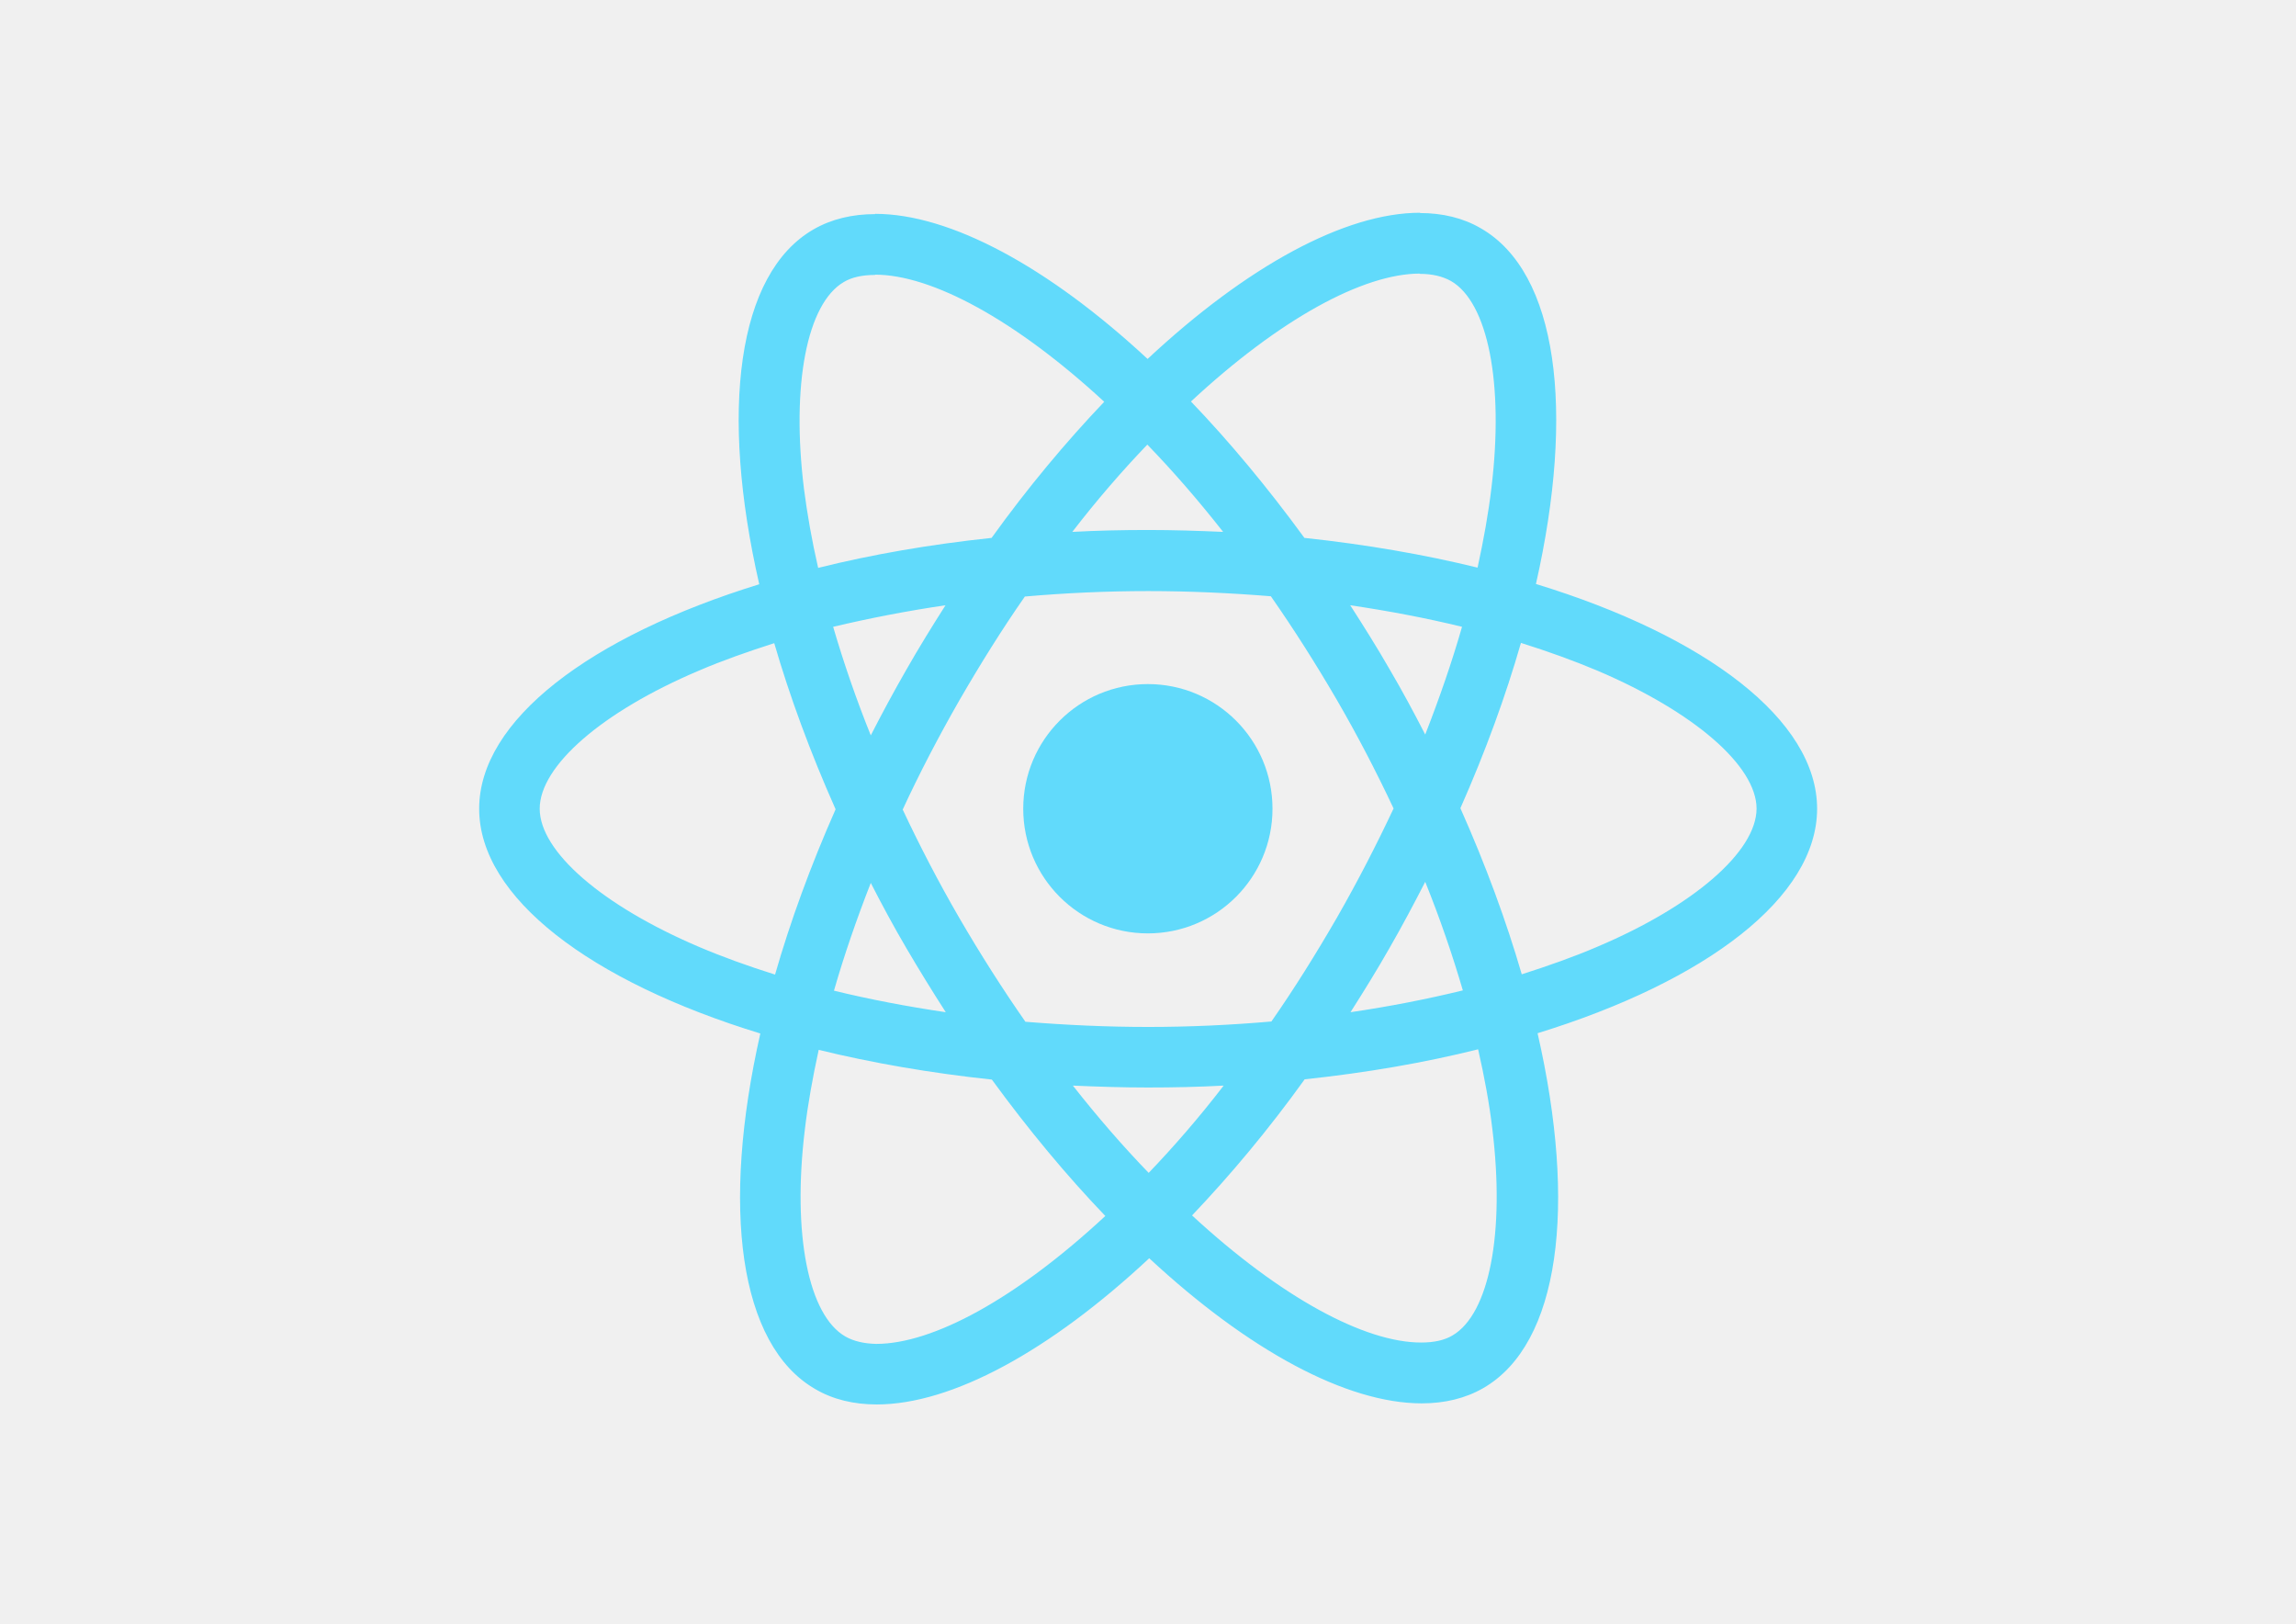
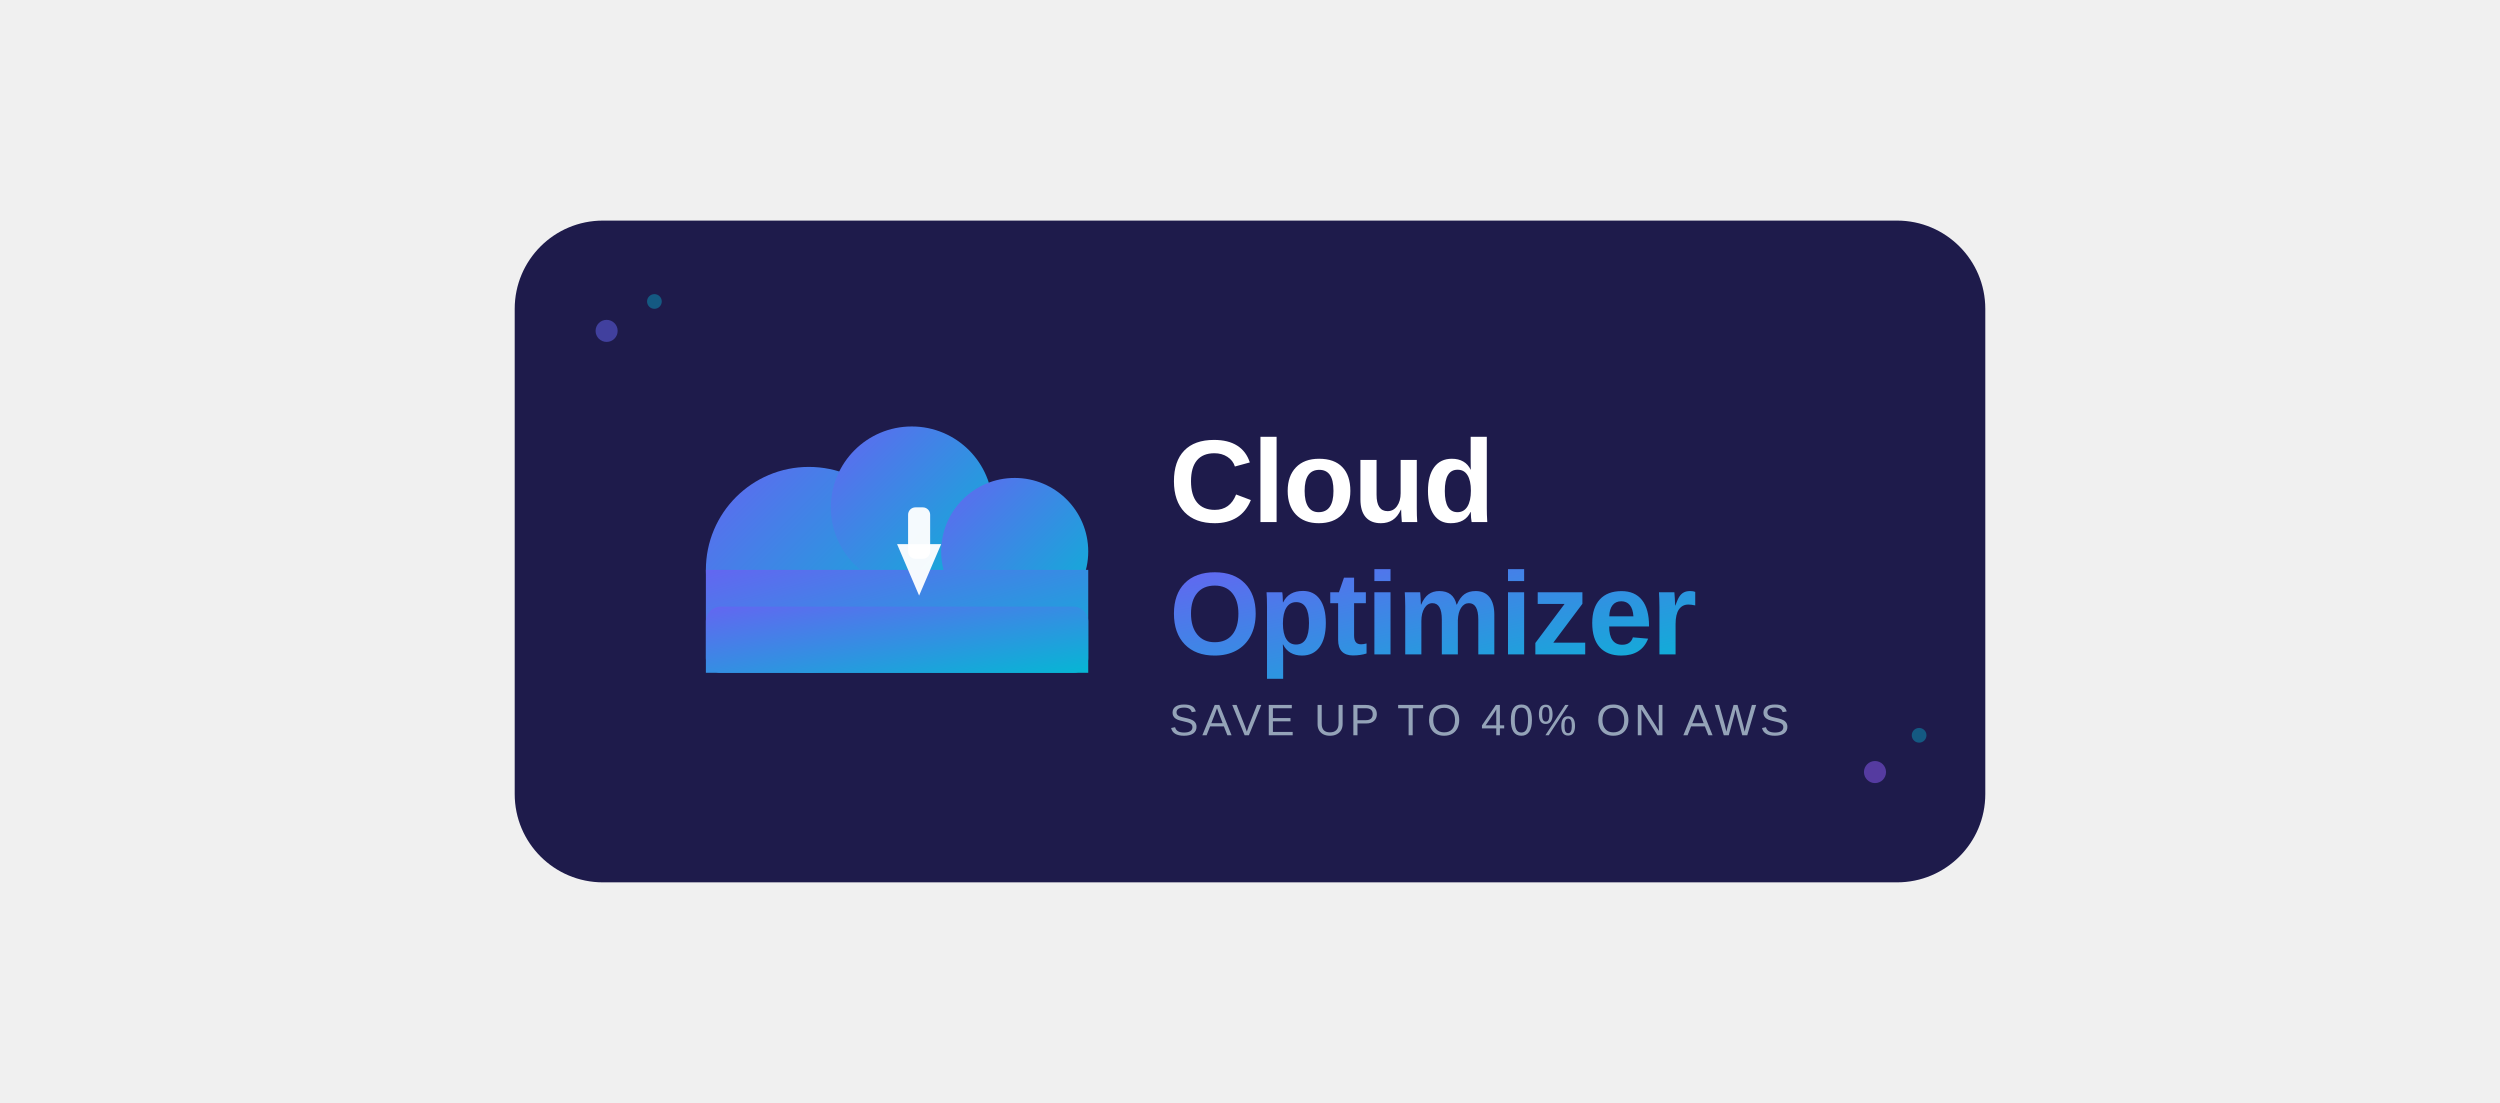
- <svg xmlns="http://www.w3.org/2000/svg" viewBox="0 0 841.9 595.3">
-   <g fill="#61DAFB">
-     <path d="M666.3 296.5c0-32.5-40.7-63.3-103.1-82.4 14.4-63.6 8-114.2-20.2-130.4-6.5-3.8-14.1-5.6-22.4-5.6v22.3c4.6 0 8.3.9 11.4 2.6 13.6 7.8 19.5 37.5 14.9 75.7-1.1 9.4-2.9 19.3-5.1 29.4-19.6-4.8-41-8.5-63.5-10.9-13.5-18.5-27.5-35.3-41.6-50 32.6-30.3 63.2-46.9 84-46.9V78c-27.5 0-63.5 19.6-99.9 53.6-36.4-33.8-72.4-53.2-99.9-53.2v22.3c20.7 0 51.4 16.5 84 46.6-14 14.7-28 31.4-41.3 49.9-22.6 2.4-44 6.1-63.6 11-2.3-10-4-19.7-5.2-29-4.7-38.2 1.1-67.9 14.6-75.8 3-1.8 6.9-2.6 11.5-2.6V78.5c-8.4 0-16 1.8-22.6 5.6-28.1 16.2-34.4 66.7-19.9 130.1-62.2 19.2-102.7 49.9-102.7 82.3 0 32.5 40.7 63.3 103.1 82.4-14.4 63.6-8 114.2 20.2 130.4 6.5 3.8 14.1 5.6 22.5 5.6 27.5 0 63.5-19.6 99.9-53.6 36.4 33.8 72.4 53.2 99.9 53.2 8.4 0 16-1.8 22.6-5.6 28.1-16.2 34.4-66.7 19.9-130.1 62-19.1 102.5-49.9 102.5-82.3zm-130.2-66.7c-3.7 12.9-8.3 26.2-13.5 39.5-4.1-8-8.4-16-13.1-24-4.6-8-9.5-15.8-14.4-23.4 14.2 2.1 27.9 4.7 41 7.9zm-45.8 106.5c-7.8 13.5-15.8 26.3-24.1 38.2-14.9 1.3-30 2-45.2 2-15.1 0-30.2-.7-45-1.9-8.3-11.9-16.4-24.6-24.2-38-7.6-13.1-14.5-26.4-20.8-39.8 6.2-13.4 13.2-26.8 20.7-39.9 7.8-13.5 15.8-26.3 24.1-38.2 14.9-1.3 30-2 45.2-2 15.1 0 30.2.7 45 1.9 8.3 11.9 16.4 24.6 24.2 38 7.6 13.1 14.5 26.4 20.8 39.8-6.3 13.4-13.2 26.8-20.7 39.9zm32.3-13c5.4 13.4 10 26.8 13.8 39.8-13.1 3.2-26.9 5.9-41.2 8 4.9-7.7 9.8-15.6 14.4-23.7 4.6-8 8.9-16.1 13-24.1zM421.2 430c-9.3-9.6-18.6-20.3-27.8-32 9 .4 18.2.7 27.5.7 9.4 0 18.7-.2 27.8-.7-9 11.7-18.3 22.4-27.5 32zm-74.4-58.9c-14.2-2.1-27.9-4.7-41-7.9 3.7-12.9 8.3-26.2 13.5-39.5 4.1 8 8.4 16 13.1 24 4.7 8 9.5 15.8 14.4 23.4zM420.7 163c9.3 9.6 18.6 20.3 27.8 32-9-.4-18.2-.7-27.5-.7-9.4 0-18.7.2-27.8.7 9-11.7 18.3-22.4 27.5-32zm-74 58.9c-4.9 7.7-9.8 15.6-14.4 23.7-4.6 8-8.9 16-13 24-5.4-13.4-10-26.8-13.8-39.8 13.1-3.1 26.9-5.8 41.2-7.9zm-90.5 125.2c-35.4-15.1-58.3-34.9-58.3-50.6 0-15.7 22.9-35.6 58.3-50.6 8.6-3.7 18-7 27.7-10.1 5.7 19.6 13.2 40 22.5 60.9-9.2 20.8-16.6 41.1-22.2 60.6-9.9-3.1-19.3-6.5-28-10.2zM310 490c-13.6-7.8-19.5-37.5-14.9-75.7 1.1-9.4 2.9-19.3 5.1-29.4 19.6 4.8 41 8.5 63.5 10.9 13.5 18.5 27.5 35.3 41.6 50-32.6 30.3-63.2 46.9-84 46.9-4.5-.1-8.3-1-11.3-2.7zm237.2-76.2c4.7 38.2-1.1 67.9-14.6 75.8-3 1.8-6.9 2.6-11.5 2.6-20.7 0-51.4-16.5-84-46.6 14-14.7 28-31.4 41.3-49.9 22.6-2.4 44-6.1 63.6-11 2.3 10.1 4.1 19.8 5.2 29.1zm38.5-66.7c-8.6 3.7-18 7-27.7 10.1-5.7-19.6-13.2-40-22.5-60.9 9.2-20.8 16.6-41.1 22.2-60.6 9.9 3.1 19.3 6.5 28.1 10.2 35.4 15.1 58.3 34.9 58.3 50.6-.1 15.7-23 35.6-58.4 50.6zM320.8 78.4z" />
-     <circle cx="420.9" cy="296.5" r="45.7" />
-     <path d="M520.5 78.1z" />
-   </g>
+ <svg xmlns="http://www.w3.org/2000/svg" width="100%" viewBox="0 0 680 300" role="img">
+   <defs>
+     <linearGradient id="grad1" x1="0" y1="0" x2="1" y2="1">
+       <stop offset="0%" stop-color="#6366f1" />
+       <stop offset="100%" stop-color="#06b6d4" />
+     </linearGradient>
+     <linearGradient id="grad2" x1="0" y1="0" x2="1" y2="1">
+       <stop offset="0%" stop-color="#8b5cf6" />
+       <stop offset="100%" stop-color="#6366f1" />
+     </linearGradient>
+   </defs>
+   <rect x="140" y="60" width="400" height="180" rx="24" fill="#1e1b4b" style="fill:rgb(30, 27, 75);stroke:none;color:rgb(251, 251, 254);stroke-width:1px;stroke-linecap:butt;stroke-linejoin:miter;opacity:1;font-family:&quot;Anthropic Sans&quot;, -apple-system, BlinkMacSystemFont, &quot;Segoe UI&quot;, sans-serif;font-size:16px;font-weight:400;text-anchor:start;dominant-baseline:auto" />
+   <circle cx="220" cy="155" r="28" fill="url(#grad1)" style="stroke:none;color:rgb(251, 251, 254);stroke-width:1px;stroke-linecap:butt;stroke-linejoin:miter;opacity:1;font-family:&quot;Anthropic Sans&quot;, -apple-system, BlinkMacSystemFont, &quot;Segoe UI&quot;, sans-serif;font-size:16px;font-weight:400;text-anchor:start;dominant-baseline:auto" />
+   <circle cx="248" cy="138" r="22" fill="url(#grad1)" style="stroke:none;color:rgb(251, 251, 254);stroke-width:1px;stroke-linecap:butt;stroke-linejoin:miter;opacity:1;font-family:&quot;Anthropic Sans&quot;, -apple-system, BlinkMacSystemFont, &quot;Segoe UI&quot;, sans-serif;font-size:16px;font-weight:400;text-anchor:start;dominant-baseline:auto" />
+   <circle cx="276" cy="150" r="20" fill="url(#grad1)" style="stroke:none;color:rgb(251, 251, 254);stroke-width:1px;stroke-linecap:butt;stroke-linejoin:miter;opacity:1;font-family:&quot;Anthropic Sans&quot;, -apple-system, BlinkMacSystemFont, &quot;Segoe UI&quot;, sans-serif;font-size:16px;font-weight:400;text-anchor:start;dominant-baseline:auto" />
+   <rect x="192" y="155" width="104" height="28" rx="0" fill="url(#grad1)" style="stroke:none;color:rgb(251, 251, 254);stroke-width:1px;stroke-linecap:butt;stroke-linejoin:miter;opacity:1;font-family:&quot;Anthropic Sans&quot;, -apple-system, BlinkMacSystemFont, &quot;Segoe UI&quot;, sans-serif;font-size:16px;font-weight:400;text-anchor:start;dominant-baseline:auto" />
+   <rect x="192" y="165" width="104" height="18" rx="4" fill="url(#grad1)" style="stroke:none;color:rgb(251, 251, 254);stroke-width:1px;stroke-linecap:butt;stroke-linejoin:miter;opacity:1;font-family:&quot;Anthropic Sans&quot;, -apple-system, BlinkMacSystemFont, &quot;Segoe UI&quot;, sans-serif;font-size:16px;font-weight:400;text-anchor:start;dominant-baseline:auto" />
+   <polygon points="244,148 256,148 250,162" fill="white" opacity="0.95" style="fill:rgb(255, 255, 255);stroke:none;color:rgb(251, 251, 254);stroke-width:1px;stroke-linecap:butt;stroke-linejoin:miter;opacity:0.95;font-family:&quot;Anthropic Sans&quot;, -apple-system, BlinkMacSystemFont, &quot;Segoe UI&quot;, sans-serif;font-size:16px;font-weight:400;text-anchor:start;dominant-baseline:auto" />
+   <rect x="247" y="138" width="6" height="14" rx="2" fill="white" opacity="0.95" style="fill:rgb(255, 255, 255);stroke:none;color:rgb(251, 251, 254);stroke-width:1px;stroke-linecap:butt;stroke-linejoin:miter;opacity:0.95;font-family:&quot;Anthropic Sans&quot;, -apple-system, BlinkMacSystemFont, &quot;Segoe UI&quot;, sans-serif;font-size:16px;font-weight:400;text-anchor:start;dominant-baseline:auto" />
+   <text x="318" y="142" font-family="Arial, sans-serif" font-size="32" font-weight="700" fill="white" letter-spacing="-0.5" style="fill:rgb(255, 255, 255);stroke:none;color:rgb(251, 251, 254);stroke-width:1px;stroke-linecap:butt;stroke-linejoin:miter;opacity:1;font-family:Arial, sans-serif;font-size:32px;font-weight:700;text-anchor:start;dominant-baseline:auto">Cloud</text>
+   <text x="318" y="178" font-family="Arial, sans-serif" font-size="32" font-weight="700" fill="url(#grad1)" letter-spacing="-0.5" style="stroke:none;color:rgb(251, 251, 254);stroke-width:1px;stroke-linecap:butt;stroke-linejoin:miter;opacity:1;font-family:Arial, sans-serif;font-size:32px;font-weight:700;text-anchor:start;dominant-baseline:auto">Optimizer</text>
+   <text x="318" y="200" font-family="Arial, sans-serif" font-size="12" fill="#94a3b8" letter-spacing="1" style="fill:rgb(148, 163, 184);stroke:none;color:rgb(251, 251, 254);stroke-width:1px;stroke-linecap:butt;stroke-linejoin:miter;opacity:1;font-family:Arial, sans-serif;font-size:12px;font-weight:400;text-anchor:start;dominant-baseline:auto">SAVE UP TO 40% ON AWS</text>
+   <circle cx="165" cy="90" r="3" fill="#6366f1" opacity="0.5" style="fill:rgb(99, 102, 241);stroke:none;color:rgb(251, 251, 254);stroke-width:1px;stroke-linecap:butt;stroke-linejoin:miter;opacity:0.5;font-family:&quot;Anthropic Sans&quot;, -apple-system, BlinkMacSystemFont, &quot;Segoe UI&quot;, sans-serif;font-size:16px;font-weight:400;text-anchor:start;dominant-baseline:auto" />
+   <circle cx="178" cy="82" r="2" fill="#06b6d4" opacity="0.4" style="fill:rgb(6, 182, 212);stroke:none;color:rgb(251, 251, 254);stroke-width:1px;stroke-linecap:butt;stroke-linejoin:miter;opacity:0.4;font-family:&quot;Anthropic Sans&quot;, -apple-system, BlinkMacSystemFont, &quot;Segoe UI&quot;, sans-serif;font-size:16px;font-weight:400;text-anchor:start;dominant-baseline:auto" />
+   <circle cx="510" cy="210" r="3" fill="#8b5cf6" opacity="0.5" style="fill:rgb(139, 92, 246);stroke:none;color:rgb(251, 251, 254);stroke-width:1px;stroke-linecap:butt;stroke-linejoin:miter;opacity:0.5;font-family:&quot;Anthropic Sans&quot;, -apple-system, BlinkMacSystemFont, &quot;Segoe UI&quot;, sans-serif;font-size:16px;font-weight:400;text-anchor:start;dominant-baseline:auto" />
+   <circle cx="522" cy="200" r="2" fill="#06b6d4" opacity="0.4" style="fill:rgb(6, 182, 212);stroke:none;color:rgb(251, 251, 254);stroke-width:1px;stroke-linecap:butt;stroke-linejoin:miter;opacity:0.4;font-family:&quot;Anthropic Sans&quot;, -apple-system, BlinkMacSystemFont, &quot;Segoe UI&quot;, sans-serif;font-size:16px;font-weight:400;text-anchor:start;dominant-baseline:auto" />
</svg>
